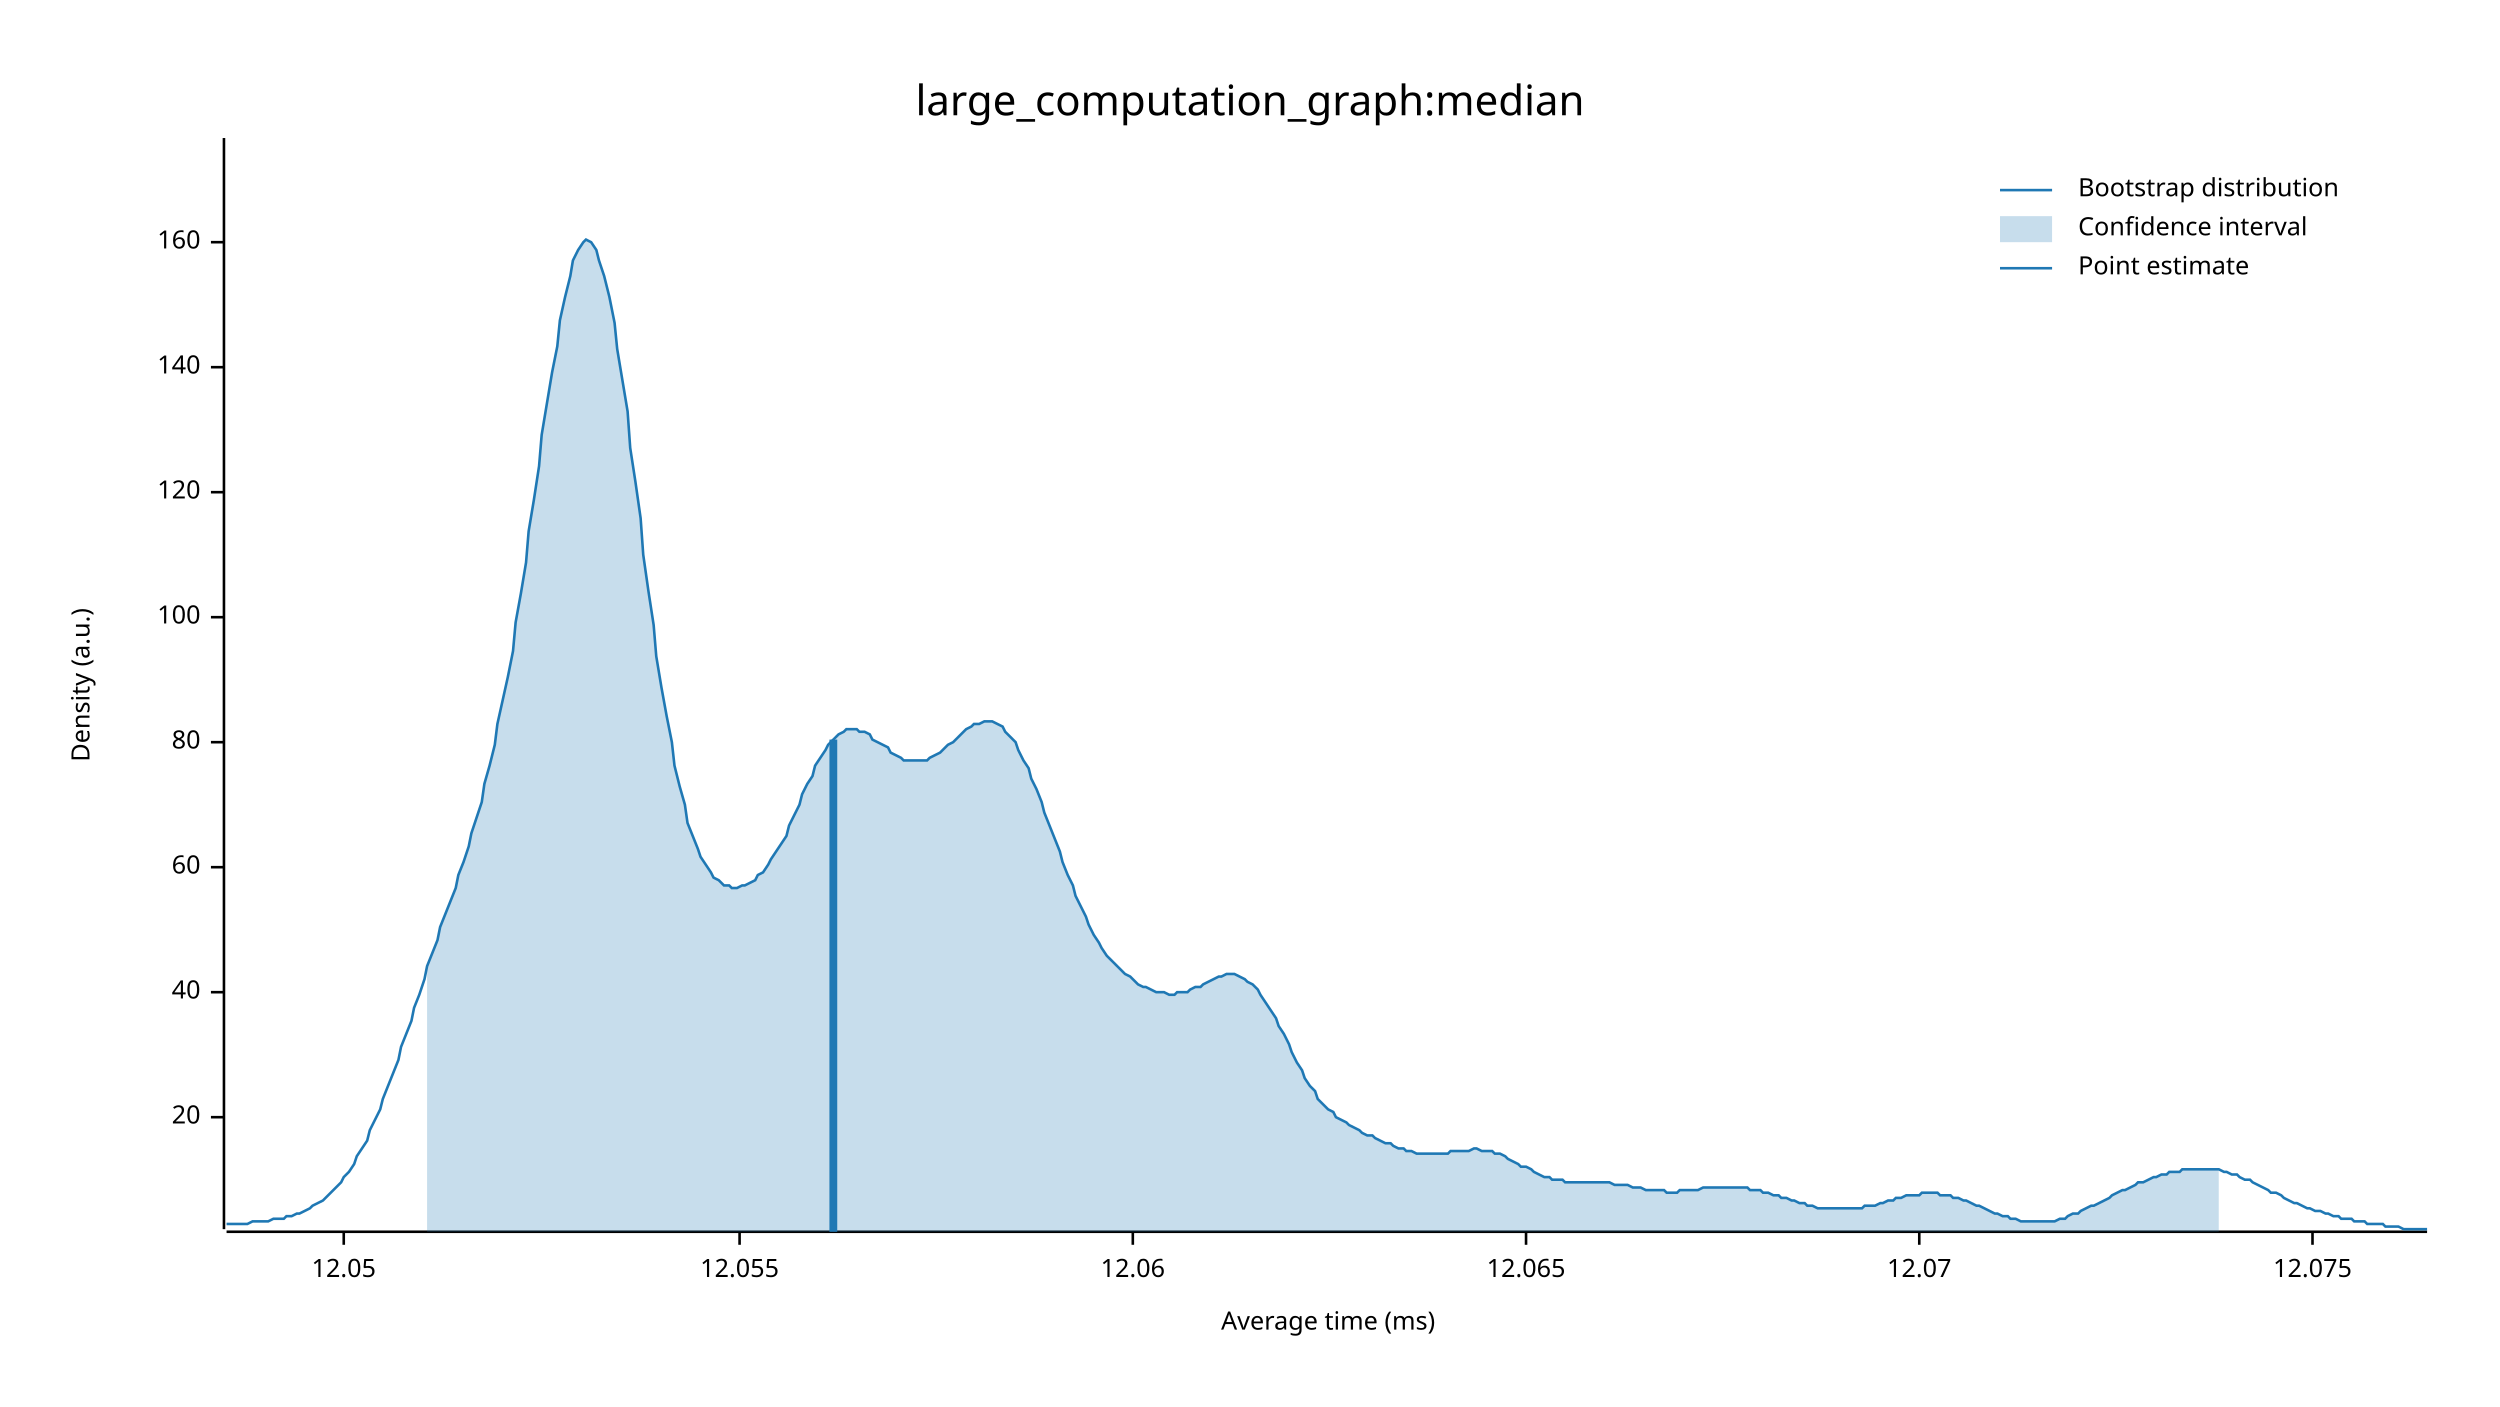
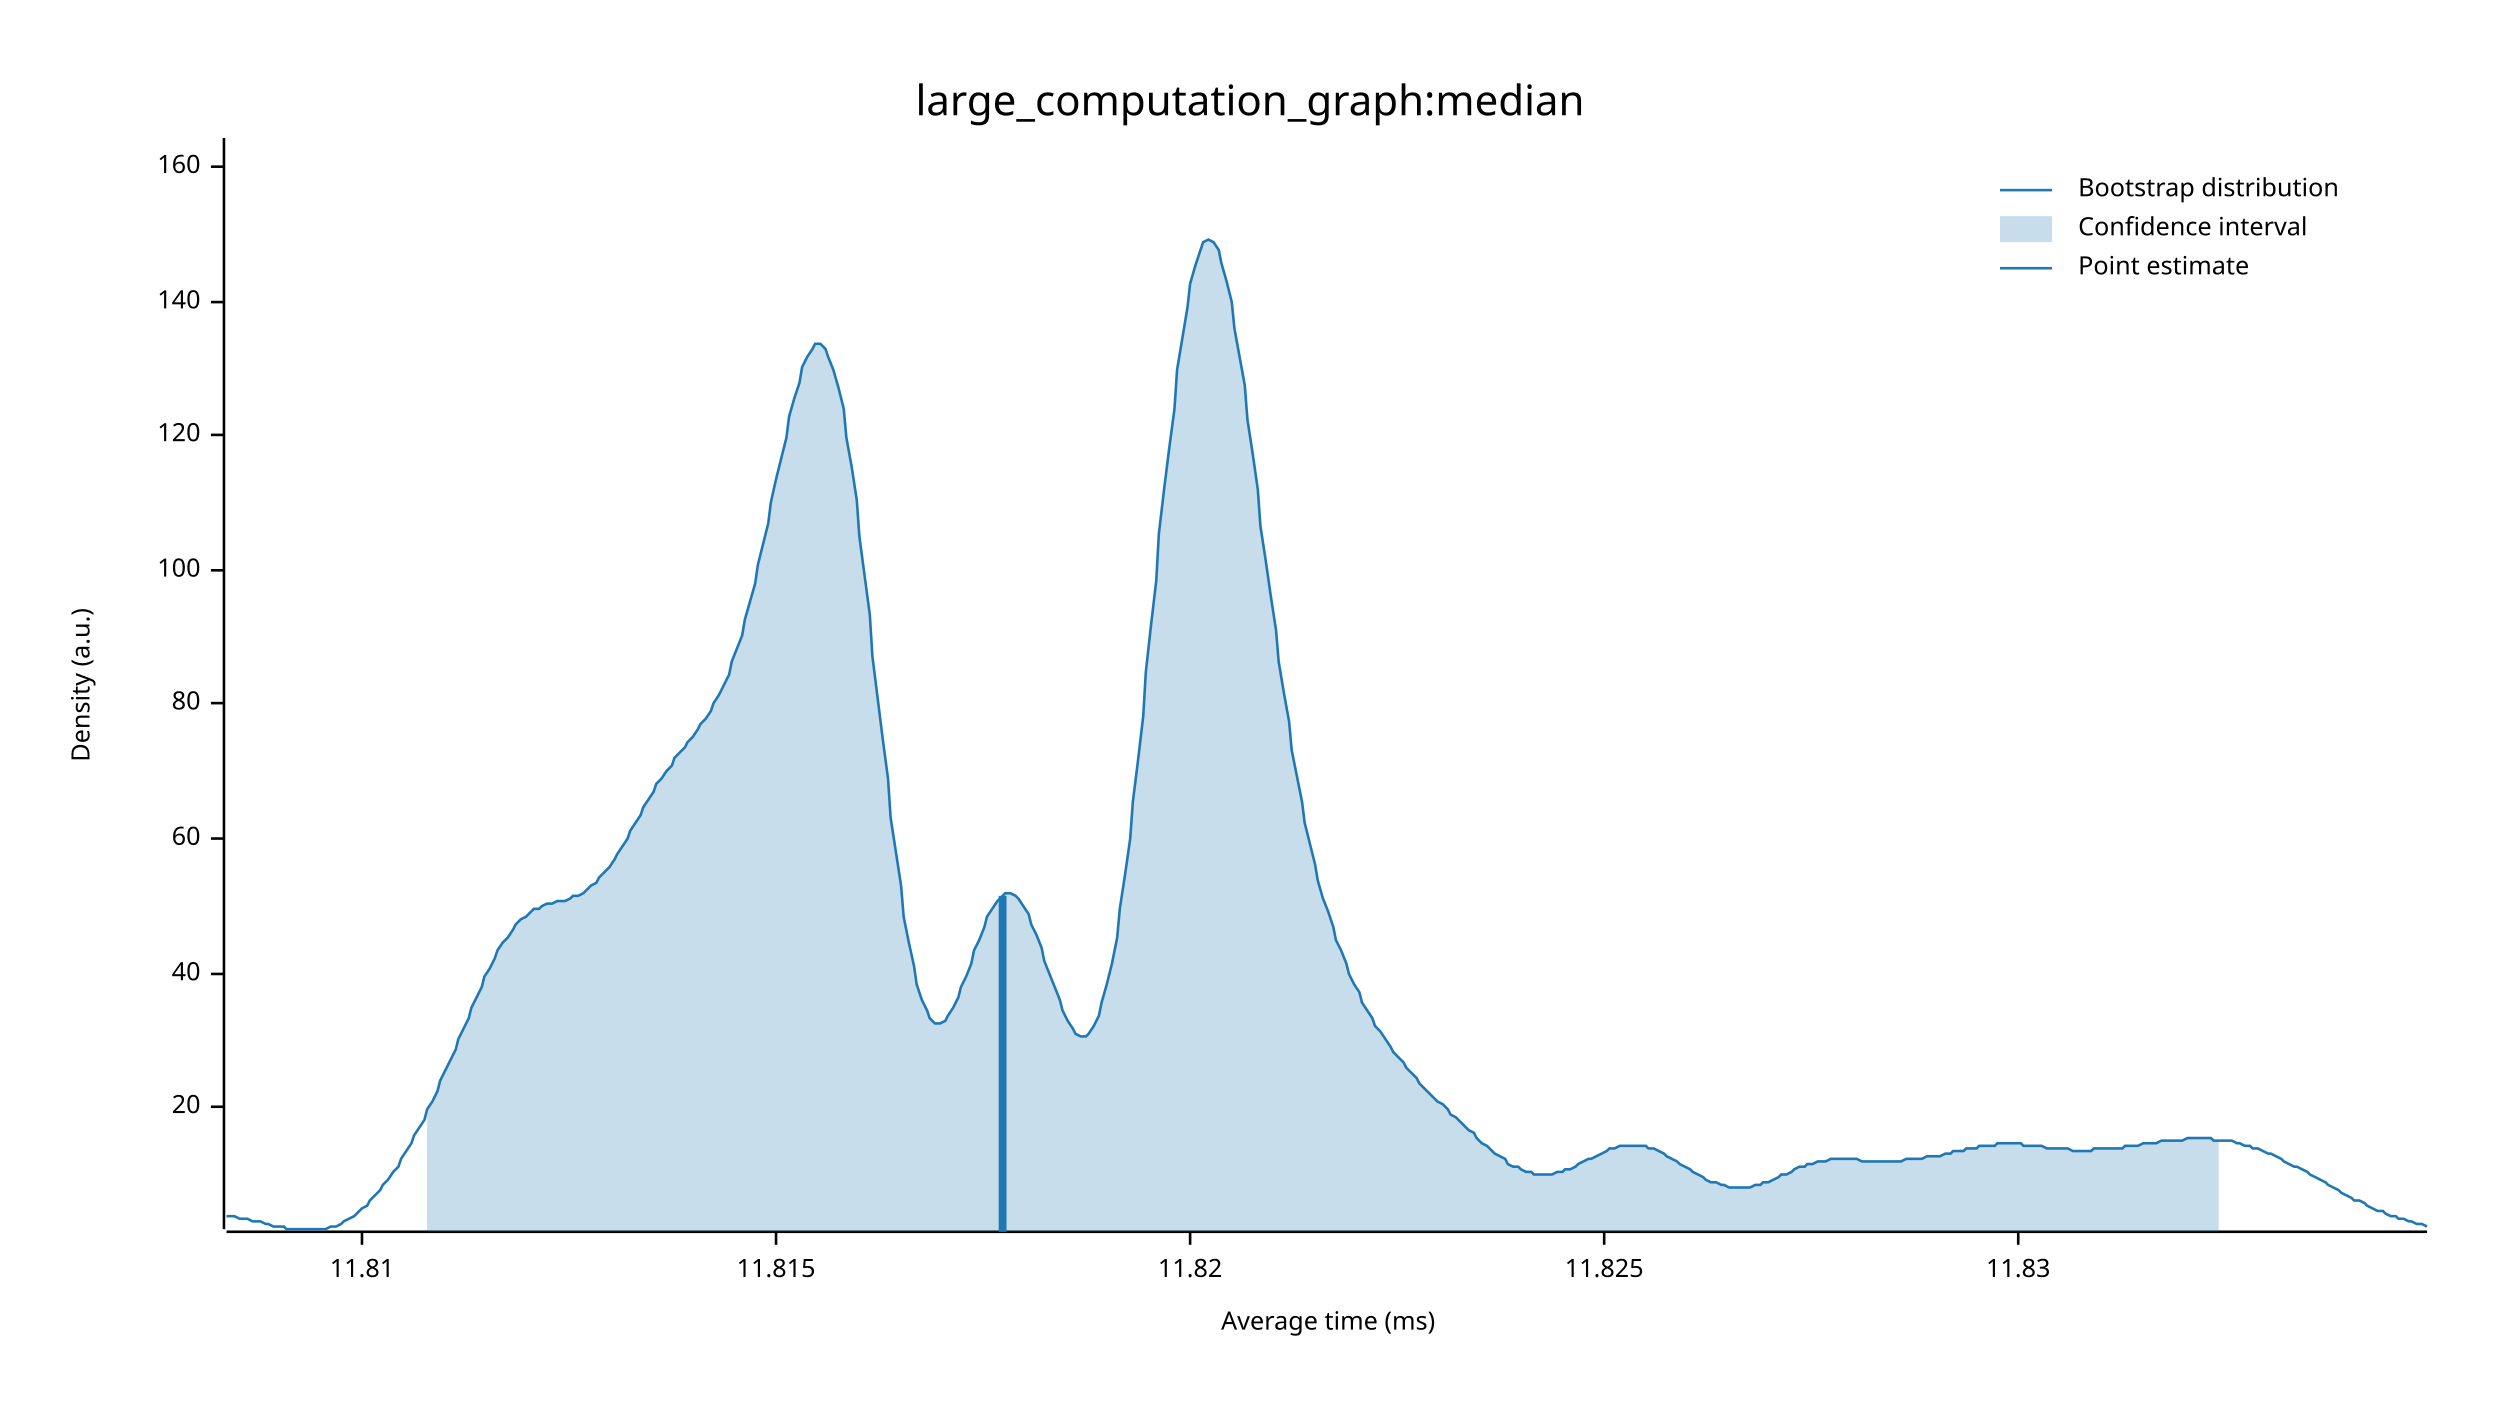
<svg xmlns="http://www.w3.org/2000/svg" width="960" height="540" viewBox="0 0 960 540">
  <text x="480" y="32" dy="0.76em" text-anchor="middle" font-family="sans-serif" font-size="16.129" opacity="1" fill="#000000">
large_computation_graph:median
</text>
  <text x="27" y="263" dy="0.76em" text-anchor="middle" font-family="sans-serif" font-size="9.677" opacity="1" fill="#000000" transform="rotate(270, 27, 263)">
Density (a.u.)
</text>
  <text x="510" y="513" dy="-0.5ex" text-anchor="middle" font-family="sans-serif" font-size="9.677" opacity="1" fill="#000000">
Average time (ms)
</text>
  <polyline fill="none" opacity="1" stroke="#000000" stroke-width="1" points="86,53 86,472 " />
-   <text x="77" y="429" dy="0.5ex" text-anchor="end" font-family="sans-serif" font-size="9.677" opacity="1" fill="#000000">
+   <text x="77" y="425" dy="0.5ex" text-anchor="end" font-family="sans-serif" font-size="9.677" opacity="1" fill="#000000">
20
</text>
-   <polyline fill="none" opacity="1" stroke="#000000" stroke-width="1" points="81,429 86,429 " />
-   <text x="77" y="381" dy="0.5ex" text-anchor="end" font-family="sans-serif" font-size="9.677" opacity="1" fill="#000000">
+   <polyline fill="none" opacity="1" stroke="#000000" stroke-width="1" points="81,425 86,425 " />
+   <text x="77" y="374" dy="0.5ex" text-anchor="end" font-family="sans-serif" font-size="9.677" opacity="1" fill="#000000">
40
</text>
-   <polyline fill="none" opacity="1" stroke="#000000" stroke-width="1" points="81,381 86,381 " />
-   <text x="77" y="333" dy="0.5ex" text-anchor="end" font-family="sans-serif" font-size="9.677" opacity="1" fill="#000000">
+   <polyline fill="none" opacity="1" stroke="#000000" stroke-width="1" points="81,374 86,374 " />
+   <text x="77" y="322" dy="0.5ex" text-anchor="end" font-family="sans-serif" font-size="9.677" opacity="1" fill="#000000">
60
</text>
-   <polyline fill="none" opacity="1" stroke="#000000" stroke-width="1" points="81,333 86,333 " />
-   <text x="77" y="285" dy="0.5ex" text-anchor="end" font-family="sans-serif" font-size="9.677" opacity="1" fill="#000000">
+   <polyline fill="none" opacity="1" stroke="#000000" stroke-width="1" points="81,322 86,322 " />
+   <text x="77" y="270" dy="0.5ex" text-anchor="end" font-family="sans-serif" font-size="9.677" opacity="1" fill="#000000">
80
</text>
-   <polyline fill="none" opacity="1" stroke="#000000" stroke-width="1" points="81,285 86,285 " />
-   <text x="77" y="237" dy="0.5ex" text-anchor="end" font-family="sans-serif" font-size="9.677" opacity="1" fill="#000000">
+   <polyline fill="none" opacity="1" stroke="#000000" stroke-width="1" points="81,270 86,270 " />
+   <text x="77" y="219" dy="0.5ex" text-anchor="end" font-family="sans-serif" font-size="9.677" opacity="1" fill="#000000">
100
</text>
-   <polyline fill="none" opacity="1" stroke="#000000" stroke-width="1" points="81,237 86,237 " />
-   <text x="77" y="189" dy="0.5ex" text-anchor="end" font-family="sans-serif" font-size="9.677" opacity="1" fill="#000000">
+   <polyline fill="none" opacity="1" stroke="#000000" stroke-width="1" points="81,219 86,219 " />
+   <text x="77" y="167" dy="0.5ex" text-anchor="end" font-family="sans-serif" font-size="9.677" opacity="1" fill="#000000">
120
</text>
-   <polyline fill="none" opacity="1" stroke="#000000" stroke-width="1" points="81,189 86,189 " />
-   <text x="77" y="141" dy="0.5ex" text-anchor="end" font-family="sans-serif" font-size="9.677" opacity="1" fill="#000000">
+   <polyline fill="none" opacity="1" stroke="#000000" stroke-width="1" points="81,167 86,167 " />
+   <text x="77" y="116" dy="0.5ex" text-anchor="end" font-family="sans-serif" font-size="9.677" opacity="1" fill="#000000">
140
</text>
-   <polyline fill="none" opacity="1" stroke="#000000" stroke-width="1" points="81,141 86,141 " />
-   <text x="77" y="93" dy="0.5ex" text-anchor="end" font-family="sans-serif" font-size="9.677" opacity="1" fill="#000000">
+   <polyline fill="none" opacity="1" stroke="#000000" stroke-width="1" points="81,116 86,116 " />
+   <text x="77" y="64" dy="0.5ex" text-anchor="end" font-family="sans-serif" font-size="9.677" opacity="1" fill="#000000">
160
</text>
-   <polyline fill="none" opacity="1" stroke="#000000" stroke-width="1" points="81,93 86,93 " />
+   <polyline fill="none" opacity="1" stroke="#000000" stroke-width="1" points="81,64 86,64 " />
  <polyline fill="none" opacity="1" stroke="#000000" stroke-width="1" points="87,473 932,473 " />
-   <text x="132" y="483" dy="0.76em" text-anchor="middle" font-family="sans-serif" font-size="9.677" opacity="1" fill="#000000">
- 12.05
+   <text x="139" y="483" dy="0.76em" text-anchor="middle" font-family="sans-serif" font-size="9.677" opacity="1" fill="#000000">
+ 11.81
</text>
-   <polyline fill="none" opacity="1" stroke="#000000" stroke-width="1" points="132,473 132,478 " />
-   <text x="284" y="483" dy="0.76em" text-anchor="middle" font-family="sans-serif" font-size="9.677" opacity="1" fill="#000000">
- 12.055
+   <polyline fill="none" opacity="1" stroke="#000000" stroke-width="1" points="139,473 139,478 " />
+   <text x="298" y="483" dy="0.76em" text-anchor="middle" font-family="sans-serif" font-size="9.677" opacity="1" fill="#000000">
+ 11.815
</text>
-   <polyline fill="none" opacity="1" stroke="#000000" stroke-width="1" points="284,473 284,478 " />
-   <text x="435" y="483" dy="0.76em" text-anchor="middle" font-family="sans-serif" font-size="9.677" opacity="1" fill="#000000">
- 12.06
+   <polyline fill="none" opacity="1" stroke="#000000" stroke-width="1" points="298,473 298,478 " />
+   <text x="457" y="483" dy="0.76em" text-anchor="middle" font-family="sans-serif" font-size="9.677" opacity="1" fill="#000000">
+ 11.82
</text>
-   <polyline fill="none" opacity="1" stroke="#000000" stroke-width="1" points="435,473 435,478 " />
-   <text x="586" y="483" dy="0.76em" text-anchor="middle" font-family="sans-serif" font-size="9.677" opacity="1" fill="#000000">
- 12.065
+   <polyline fill="none" opacity="1" stroke="#000000" stroke-width="1" points="457,473 457,478 " />
+   <text x="616" y="483" dy="0.76em" text-anchor="middle" font-family="sans-serif" font-size="9.677" opacity="1" fill="#000000">
+ 11.825
</text>
-   <polyline fill="none" opacity="1" stroke="#000000" stroke-width="1" points="586,473 586,478 " />
-   <text x="737" y="483" dy="0.76em" text-anchor="middle" font-family="sans-serif" font-size="9.677" opacity="1" fill="#000000">
- 12.07
+   <polyline fill="none" opacity="1" stroke="#000000" stroke-width="1" points="616,473 616,478 " />
+   <text x="775" y="483" dy="0.76em" text-anchor="middle" font-family="sans-serif" font-size="9.677" opacity="1" fill="#000000">
+ 11.83
</text>
-   <polyline fill="none" opacity="1" stroke="#000000" stroke-width="1" points="737,473 737,478 " />
-   <text x="888" y="483" dy="0.76em" text-anchor="middle" font-family="sans-serif" font-size="9.677" opacity="1" fill="#000000">
- 12.075
- </text>
-   <polyline fill="none" opacity="1" stroke="#000000" stroke-width="1" points="888,473 888,478 " />
-   <polyline fill="none" opacity="1" stroke="#1F78B4" stroke-width="1" points="87,470 88,470 90,470 92,470 93,470 95,470 97,469 98,469 100,469 102,469 103,469 105,468 107,468 109,468 110,467 112,467 114,466 115,466 117,465 119,464 120,463 122,462 124,461 125,460 127,458 129,456 131,454 132,452 134,450 136,447 137,444 139,441 141,438 142,434 144,430 146,426 147,422 149,417 151,412 153,407 154,402 156,397 158,392 159,387 161,382 163,376 164,371 166,366 168,361 169,356 171,351 173,346 175,341 176,336 178,331 180,325 181,320 183,314 185,308 186,301 188,294 190,286 191,278 193,269 195,260 197,250 198,239 200,228 202,216 203,204 205,192 207,179 208,167 210,155 212,143 214,133 215,123 217,114 219,106 220,100 222,96 224,93 225,92 227,93 229,96 230,100 232,106 234,114 236,124 237,134 239,146 241,158 242,172 244,185 246,199 247,213 249,227 251,240 252,252 254,264 256,275 258,285 259,294 261,302 263,309 264,316 266,321 268,326 269,329 271,332 273,335 274,337 276,338 278,340 280,340 281,341 283,341 285,340 286,340 288,339 290,338 291,336 293,335 295,332 296,330 298,327 300,324 302,321 303,317 305,313 307,309 308,305 310,301 312,298 313,294 315,291 317,288 318,286 320,284 322,282 324,281 325,280 327,280 329,280 330,281 332,281 334,282 335,284 337,285 339,286 341,287 342,289 344,290 346,291 347,292 349,292 351,292 352,292 354,292 356,292 357,291 359,290 361,289 363,287 364,286 366,285 368,283 369,282 371,280 373,279 374,278 376,278 378,277 379,277 381,277 383,278 385,279 386,281 388,283 390,285 391,288 393,292 395,295 396,299 398,303 400,308 401,312 403,317 405,322 407,327 408,331 410,336 412,340 413,344 415,348 417,352 418,355 420,359 422,362 423,364 425,367 427,369 429,371 430,372 432,374 434,375 435,376 437,378 439,379 440,379 442,380 444,381 445,381 447,381 449,382 451,382 452,381 454,381 456,381 457,380 459,379 461,379 462,378 464,377 466,376 468,375 469,375 471,374 473,374 474,374 476,375 478,376 479,377 481,378 483,380 484,382 486,385 488,388 490,391 491,394 493,397 495,401 496,404 498,408 500,411 501,414 503,417 505,419 506,422 508,424 510,426 512,427 513,429 515,430 517,431 518,432 520,433 522,434 523,435 525,436 527,436 528,437 530,438 532,439 534,439 535,440 537,441 539,441 540,442 542,442 544,443 545,443 547,443 549,443 550,443 552,443 554,443 556,443 557,442 559,442 561,442 562,442 564,442 566,441 567,441 569,442 571,442 573,442 574,443 576,443 578,444 579,445 581,446 583,447 584,448 586,448 588,449 589,450 591,451 593,452 595,452 596,453 598,453 600,453 601,454 603,454 605,454 606,454 608,454 610,454 611,454 613,454 615,454 617,454 618,454 620,455 622,455 623,455 625,455 627,456 628,456 630,456 632,457 633,457 635,457 637,457 639,457 640,458 642,458 644,458 645,457 647,457 649,457 650,457 652,457 654,456 655,456 657,456 659,456 661,456 662,456 664,456 666,456 667,456 669,456 671,456 672,457 674,457 676,457 677,458 679,458 681,459 683,459 684,460 686,460 688,461 689,461 691,462 693,462 694,463 696,463 698,464 700,464 701,464 703,464 705,464 706,464 708,464 710,464 711,464 713,464 715,464 716,463 718,463 720,463 722,462 723,462 725,461 727,461 728,460 730,460 732,459 733,459 735,459 737,459 738,458 740,458 742,458 744,458 745,459 747,459 749,459 750,460 752,460 754,461 755,461 757,462 759,463 760,463 762,464 764,465 766,466 767,466 769,467 771,467 772,468 774,468 776,469 777,469 779,469 781,469 782,469 784,469 786,469 788,469 789,469 791,468 793,468 794,467 796,466 798,466 799,465 801,464 803,463 804,463 806,462 808,461 810,460 811,459 813,458 815,457 816,457 818,456 820,455 821,454 823,454 825,453 827,452 828,452 830,451 832,451 833,450 835,450 837,450 838,449 840,449 842,449 843,449 845,449 847,449 849,449 850,449 852,449 854,450 855,450 857,451 859,451 860,452 862,453 864,453 865,454 867,455 869,456 871,457 872,458 874,458 876,459 877,460 879,461 881,462 882,462 884,463 886,464 887,464 889,465 891,465 893,466 894,466 896,467 898,467 899,468 901,468 903,468 904,469 906,469 908,469 909,470 911,470 913,470 915,470 916,471 918,471 920,471 921,471 923,472 925,472 926,472 928,472 930,472 932,472 " />
-   <polygon opacity="0.25" fill="#1F78B4" points="164,371 166,366 168,361 169,356 171,351 173,346 175,341 176,336 178,331 180,325 181,320 183,314 185,308 186,301 188,294 190,286 191,278 193,269 195,260 197,250 198,239 200,228 202,216 203,204 205,192 207,179 208,167 210,155 212,143 214,133 215,123 217,114 219,106 220,100 222,96 224,93 225,92 227,93 229,96 230,100 232,106 234,114 236,124 237,134 239,146 241,158 242,172 244,185 246,199 247,213 249,227 251,240 252,252 254,264 256,275 258,285 259,294 261,302 263,309 264,316 266,321 268,326 269,329 271,332 273,335 274,337 276,338 278,340 280,340 281,341 283,341 285,340 286,340 288,339 290,338 291,336 293,335 295,332 296,330 298,327 300,324 302,321 303,317 305,313 307,309 308,305 310,301 312,298 313,294 315,291 317,288 318,286 320,284 322,282 324,281 325,280 327,280 329,280 330,281 332,281 334,282 335,284 337,285 339,286 341,287 342,289 344,290 346,291 347,292 349,292 351,292 352,292 354,292 356,292 357,291 359,290 361,289 363,287 364,286 366,285 368,283 369,282 371,280 373,279 374,278 376,278 378,277 379,277 381,277 383,278 385,279 386,281 388,283 390,285 391,288 393,292 395,295 396,299 398,303 400,308 401,312 403,317 405,322 407,327 408,331 410,336 412,340 413,344 415,348 417,352 418,355 420,359 422,362 423,364 425,367 427,369 429,371 430,372 432,374 434,375 435,376 437,378 439,379 440,379 442,380 444,381 445,381 447,381 449,382 451,382 452,381 454,381 456,381 457,380 459,379 461,379 462,378 464,377 466,376 468,375 469,375 471,374 473,374 474,374 476,375 478,376 479,377 481,378 483,380 484,382 486,385 488,388 490,391 491,394 493,397 495,401 496,404 498,408 500,411 501,414 503,417 505,419 506,422 508,424 510,426 512,427 513,429 515,430 517,431 518,432 520,433 522,434 523,435 525,436 527,436 528,437 530,438 532,439 534,439 535,440 537,441 539,441 540,442 542,442 544,443 545,443 547,443 549,443 550,443 552,443 554,443 556,443 557,442 559,442 561,442 562,442 564,442 566,441 567,441 569,442 571,442 573,442 574,443 576,443 578,444 579,445 581,446 583,447 584,448 586,448 588,449 589,450 591,451 593,452 595,452 596,453 598,453 600,453 601,454 603,454 605,454 606,454 608,454 610,454 611,454 613,454 615,454 617,454 618,454 620,455 622,455 623,455 625,455 627,456 628,456 630,456 632,457 633,457 635,457 637,457 639,457 640,458 642,458 644,458 645,457 647,457 649,457 650,457 652,457 654,456 655,456 657,456 659,456 661,456 662,456 664,456 666,456 667,456 669,456 671,456 672,457 674,457 676,457 677,458 679,458 681,459 683,459 684,460 686,460 688,461 689,461 691,462 693,462 694,463 696,463 698,464 700,464 701,464 703,464 705,464 706,464 708,464 710,464 711,464 713,464 715,464 716,463 718,463 720,463 722,462 723,462 725,461 727,461 728,460 730,460 732,459 733,459 735,459 737,459 738,458 740,458 742,458 744,458 745,459 747,459 749,459 750,460 752,460 754,461 755,461 757,462 759,463 760,463 762,464 764,465 766,466 767,466 769,467 771,467 772,468 774,468 776,469 777,469 779,469 781,469 782,469 784,469 786,469 788,469 789,469 791,468 793,468 794,467 796,466 798,466 799,465 801,464 803,463 804,463 806,462 808,461 810,460 811,459 813,458 815,457 816,457 818,456 820,455 821,454 823,454 825,453 827,452 828,452 830,451 832,451 833,450 835,450 837,450 838,449 840,449 842,449 843,449 845,449 847,449 849,449 850,449 852,449 852,473 164,473 " />
-   <polyline fill="none" opacity="1" stroke="#1F78B4" stroke-width="3" points="320,473 320,284 " />
+   <polyline fill="none" opacity="1" stroke="#000000" stroke-width="1" points="775,473 775,478 " />
+   <polyline fill="none" opacity="1" stroke="#1F78B4" stroke-width="1" points="87,467 88,467 90,467 92,468 93,468 95,468 97,469 98,469 100,469 102,470 103,470 105,471 107,471 109,471 110,472 112,472 114,472 115,472 117,472 119,472 120,472 122,472 124,472 125,472 127,471 129,471 131,470 132,469 134,468 136,467 137,466 139,464 141,463 142,461 144,459 146,457 147,455 149,453 151,450 153,448 154,445 156,442 158,439 159,436 161,433 163,430 164,426 166,423 168,419 169,415 171,411 173,407 175,403 176,399 178,395 180,391 181,387 183,383 185,379 186,375 188,372 190,368 191,365 193,362 195,360 197,357 198,355 200,353 202,352 203,351 205,349 207,349 208,348 210,347 212,347 214,346 215,346 217,346 219,345 220,344 222,344 224,343 225,342 227,340 229,339 230,337 232,335 234,333 236,330 237,328 239,325 241,322 242,319 244,316 246,313 247,310 249,307 251,304 252,301 254,299 256,296 258,294 259,291 261,289 263,287 264,285 266,283 268,280 269,278 271,276 273,273 274,270 276,267 278,263 280,259 281,254 283,249 285,244 286,238 288,231 290,224 291,217 293,209 295,201 296,193 298,184 300,176 302,168 303,160 305,153 307,147 308,141 310,137 312,134 313,132 315,132 317,134 318,137 320,142 322,149 324,157 325,168 327,179 329,192 330,206 332,221 334,236 335,252 337,268 339,284 341,299 342,314 344,327 346,340 347,352 349,362 351,371 352,378 354,384 356,388 357,391 359,393 361,393 363,392 364,390 366,387 368,383 369,379 371,375 373,370 374,365 376,361 378,356 379,352 381,349 383,346 385,344 386,343 388,343 390,344 391,345 393,348 395,351 396,355 398,359 400,364 401,369 403,374 405,379 407,384 408,388 410,392 412,395 413,397 415,398 417,398 418,397 420,394 422,390 423,385 425,378 427,370 429,360 430,349 432,336 434,322 435,308 437,292 439,275 440,258 442,240 444,223 445,205 447,188 449,172 451,157 452,142 454,130 456,118 457,109 459,102 461,96 462,93 464,92 466,93 468,96 469,101 471,108 473,116 474,126 476,137 478,148 479,161 481,174 483,188 484,202 486,215 488,229 490,242 491,254 493,266 495,277 496,288 498,298 500,308 501,316 503,324 505,332 506,338 508,345 510,350 512,356 513,361 515,365 517,370 518,374 520,378 522,381 523,385 525,388 527,391 528,394 530,396 532,399 534,402 535,404 537,406 539,408 540,410 542,412 544,414 545,416 547,418 549,420 550,421 552,423 554,424 556,426 557,428 559,429 561,431 562,432 564,434 566,435 567,437 569,439 571,440 573,442 574,443 576,444 578,445 579,447 581,448 583,448 584,449 586,450 588,450 589,451 591,451 593,451 595,451 596,451 598,450 600,450 601,449 603,449 605,448 606,447 608,446 610,445 611,445 613,444 615,443 617,442 618,441 620,441 622,440 623,440 625,440 627,440 628,440 630,440 632,440 633,441 635,441 637,442 639,443 640,444 642,445 644,446 645,447 647,448 649,449 650,450 652,451 654,452 655,453 657,454 659,454 661,455 662,455 664,456 666,456 667,456 669,456 671,456 672,456 674,455 676,455 677,454 679,454 681,453 683,452 684,451 686,451 688,450 689,449 691,448 693,448 694,447 696,447 698,446 700,446 701,446 703,445 705,445 706,445 708,445 710,445 711,445 713,445 715,446 716,446 718,446 720,446 722,446 723,446 725,446 727,446 728,446 730,446 732,445 733,445 735,445 737,445 738,445 740,444 742,444 744,444 745,444 747,443 749,443 750,442 752,442 754,442 755,441 757,441 759,441 760,440 762,440 764,440 766,440 767,439 769,439 771,439 772,439 774,439 776,439 777,440 779,440 781,440 782,440 784,440 786,441 788,441 789,441 791,441 793,441 794,441 796,442 798,442 799,442 801,442 803,442 804,441 806,441 808,441 810,441 811,441 813,441 815,441 816,440 818,440 820,440 821,440 823,439 825,439 827,439 828,439 830,438 832,438 833,438 835,438 837,438 838,438 840,437 842,437 843,437 845,437 847,437 849,437 850,438 852,438 854,438 855,438 857,438 859,439 860,439 862,440 864,440 865,441 867,441 869,442 871,443 872,443 874,444 876,445 877,446 879,447 881,448 882,448 884,449 886,450 887,451 889,452 891,453 893,454 894,455 896,456 898,457 899,458 901,459 903,460 904,461 906,461 908,462 909,463 911,464 913,465 915,465 916,466 918,467 920,467 921,468 923,468 925,469 926,469 928,470 930,470 932,471 " />
+   <polygon opacity="0.25" fill="#1F78B4" points="164,426 166,423 168,419 169,415 171,411 173,407 175,403 176,399 178,395 180,391 181,387 183,383 185,379 186,375 188,372 190,368 191,365 193,362 195,360 197,357 198,355 200,353 202,352 203,351 205,349 207,349 208,348 210,347 212,347 214,346 215,346 217,346 219,345 220,344 222,344 224,343 225,342 227,340 229,339 230,337 232,335 234,333 236,330 237,328 239,325 241,322 242,319 244,316 246,313 247,310 249,307 251,304 252,301 254,299 256,296 258,294 259,291 261,289 263,287 264,285 266,283 268,280 269,278 271,276 273,273 274,270 276,267 278,263 280,259 281,254 283,249 285,244 286,238 288,231 290,224 291,217 293,209 295,201 296,193 298,184 300,176 302,168 303,160 305,153 307,147 308,141 310,137 312,134 313,132 315,132 317,134 318,137 320,142 322,149 324,157 325,168 327,179 329,192 330,206 332,221 334,236 335,252 337,268 339,284 341,299 342,314 344,327 346,340 347,352 349,362 351,371 352,378 354,384 356,388 357,391 359,393 361,393 363,392 364,390 366,387 368,383 369,379 371,375 373,370 374,365 376,361 378,356 379,352 381,349 383,346 385,344 386,343 388,343 390,344 391,345 393,348 395,351 396,355 398,359 400,364 401,369 403,374 405,379 407,384 408,388 410,392 412,395 413,397 415,398 417,398 418,397 420,394 422,390 423,385 425,378 427,370 429,360 430,349 432,336 434,322 435,308 437,292 439,275 440,258 442,240 444,223 445,205 447,188 449,172 451,157 452,142 454,130 456,118 457,109 459,102 461,96 462,93 464,92 466,93 468,96 469,101 471,108 473,116 474,126 476,137 478,148 479,161 481,174 483,188 484,202 486,215 488,229 490,242 491,254 493,266 495,277 496,288 498,298 500,308 501,316 503,324 505,332 506,338 508,345 510,350 512,356 513,361 515,365 517,370 518,374 520,378 522,381 523,385 525,388 527,391 528,394 530,396 532,399 534,402 535,404 537,406 539,408 540,410 542,412 544,414 545,416 547,418 549,420 550,421 552,423 554,424 556,426 557,428 559,429 561,431 562,432 564,434 566,435 567,437 569,439 571,440 573,442 574,443 576,444 578,445 579,447 581,448 583,448 584,449 586,450 588,450 589,451 591,451 593,451 595,451 596,451 598,450 600,450 601,449 603,449 605,448 606,447 608,446 610,445 611,445 613,444 615,443 617,442 618,441 620,441 622,440 623,440 625,440 627,440 628,440 630,440 632,440 633,441 635,441 637,442 639,443 640,444 642,445 644,446 645,447 647,448 649,449 650,450 652,451 654,452 655,453 657,454 659,454 661,455 662,455 664,456 666,456 667,456 669,456 671,456 672,456 674,455 676,455 677,454 679,454 681,453 683,452 684,451 686,451 688,450 689,449 691,448 693,448 694,447 696,447 698,446 700,446 701,446 703,445 705,445 706,445 708,445 710,445 711,445 713,445 715,446 716,446 718,446 720,446 722,446 723,446 725,446 727,446 728,446 730,446 732,445 733,445 735,445 737,445 738,445 740,444 742,444 744,444 745,444 747,443 749,443 750,442 752,442 754,442 755,441 757,441 759,441 760,440 762,440 764,440 766,440 767,439 769,439 771,439 772,439 774,439 776,439 777,440 779,440 781,440 782,440 784,440 786,441 788,441 789,441 791,441 793,441 794,441 796,442 798,442 799,442 801,442 803,442 804,441 806,441 808,441 810,441 811,441 813,441 815,441 816,440 818,440 820,440 821,440 823,439 825,439 827,439 828,439 830,438 832,438 833,438 835,438 837,438 838,438 840,437 842,437 843,437 845,437 847,437 849,437 850,438 852,438 852,473 164,473 " />
+   <polyline fill="none" opacity="1" stroke="#1F78B4" stroke-width="3" points="385,473 385,344 " />
  <text x="798" y="68" dy="0.76em" text-anchor="start" font-family="sans-serif" font-size="9.677" opacity="1" fill="#000000">
Bootstrap distribution
</text>
  <text x="798" y="83" dy="0.76em" text-anchor="start" font-family="sans-serif" font-size="9.677" opacity="1" fill="#000000">
Confidence interval
</text>
  <text x="798" y="98" dy="0.76em" text-anchor="start" font-family="sans-serif" font-size="9.677" opacity="1" fill="#000000">
Point estimate
</text>
  <polyline fill="none" opacity="1" stroke="#1F78B4" stroke-width="1" points="768,73 788,73 " />
  <rect x="768" y="83" width="20" height="10" opacity="0.25" fill="#1F78B4" stroke="none" />
  <polyline fill="none" opacity="1" stroke="#1F78B4" stroke-width="1" points="768,103 788,103 " />
</svg>
